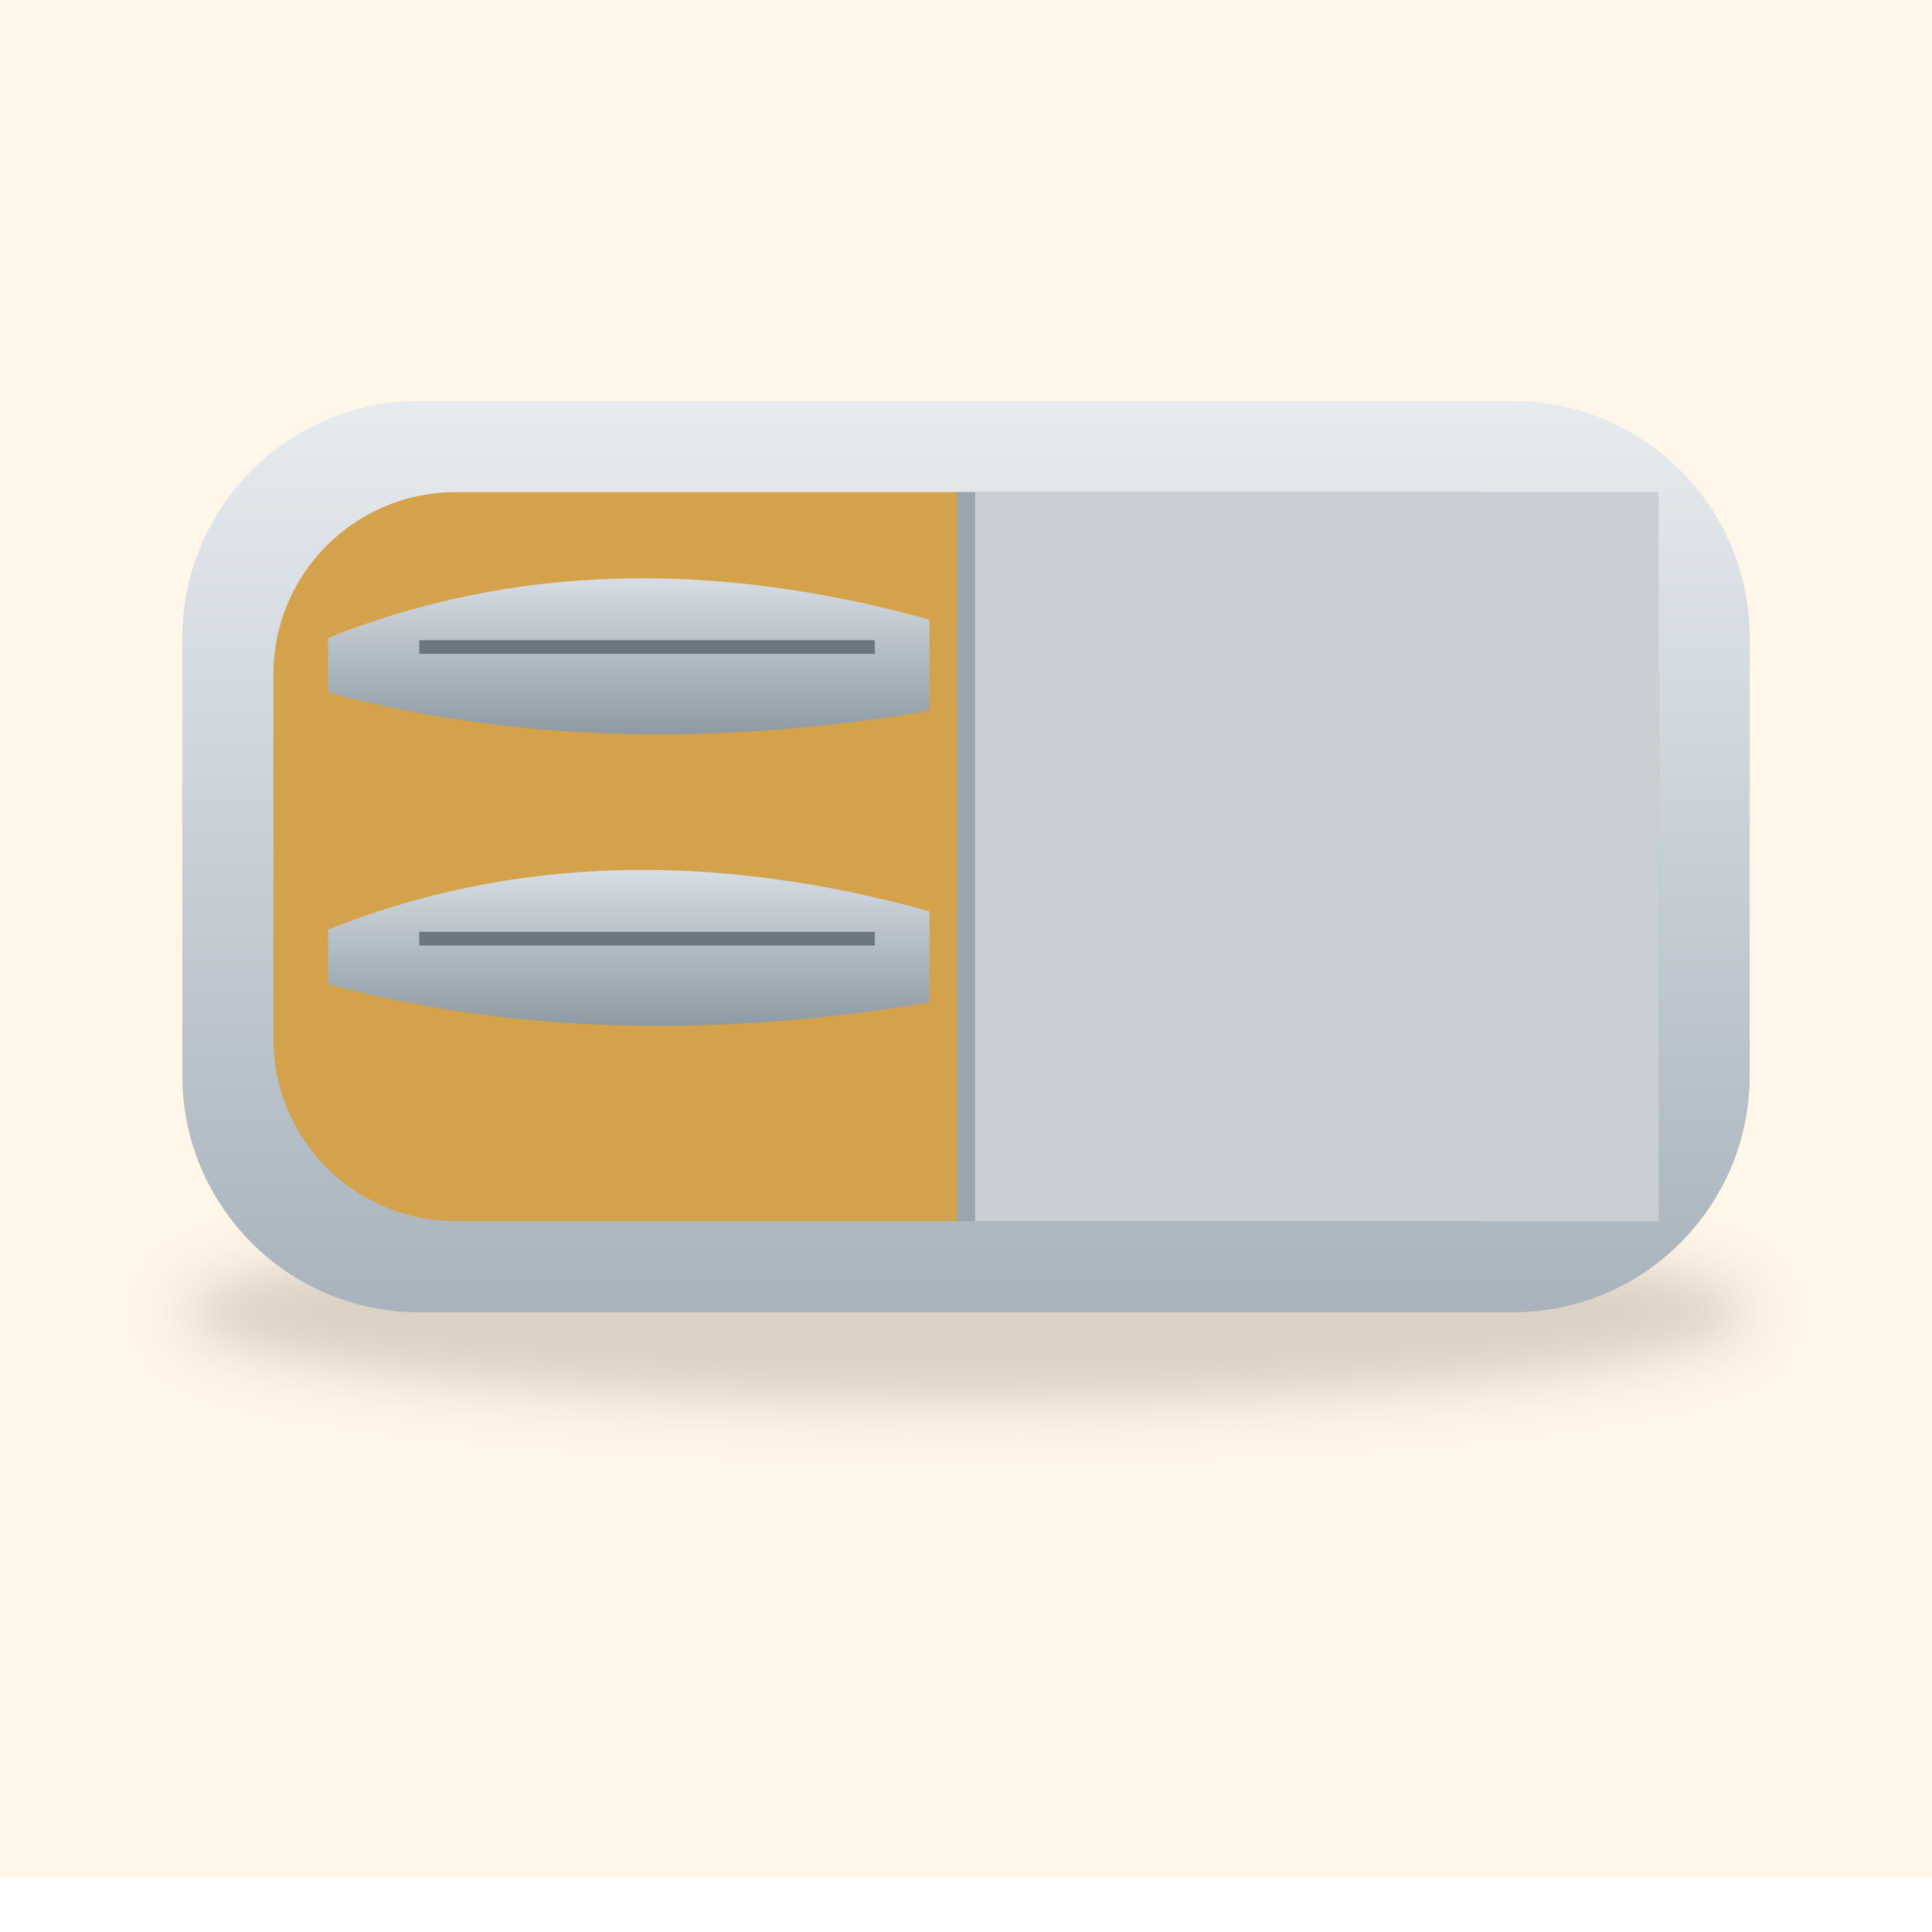
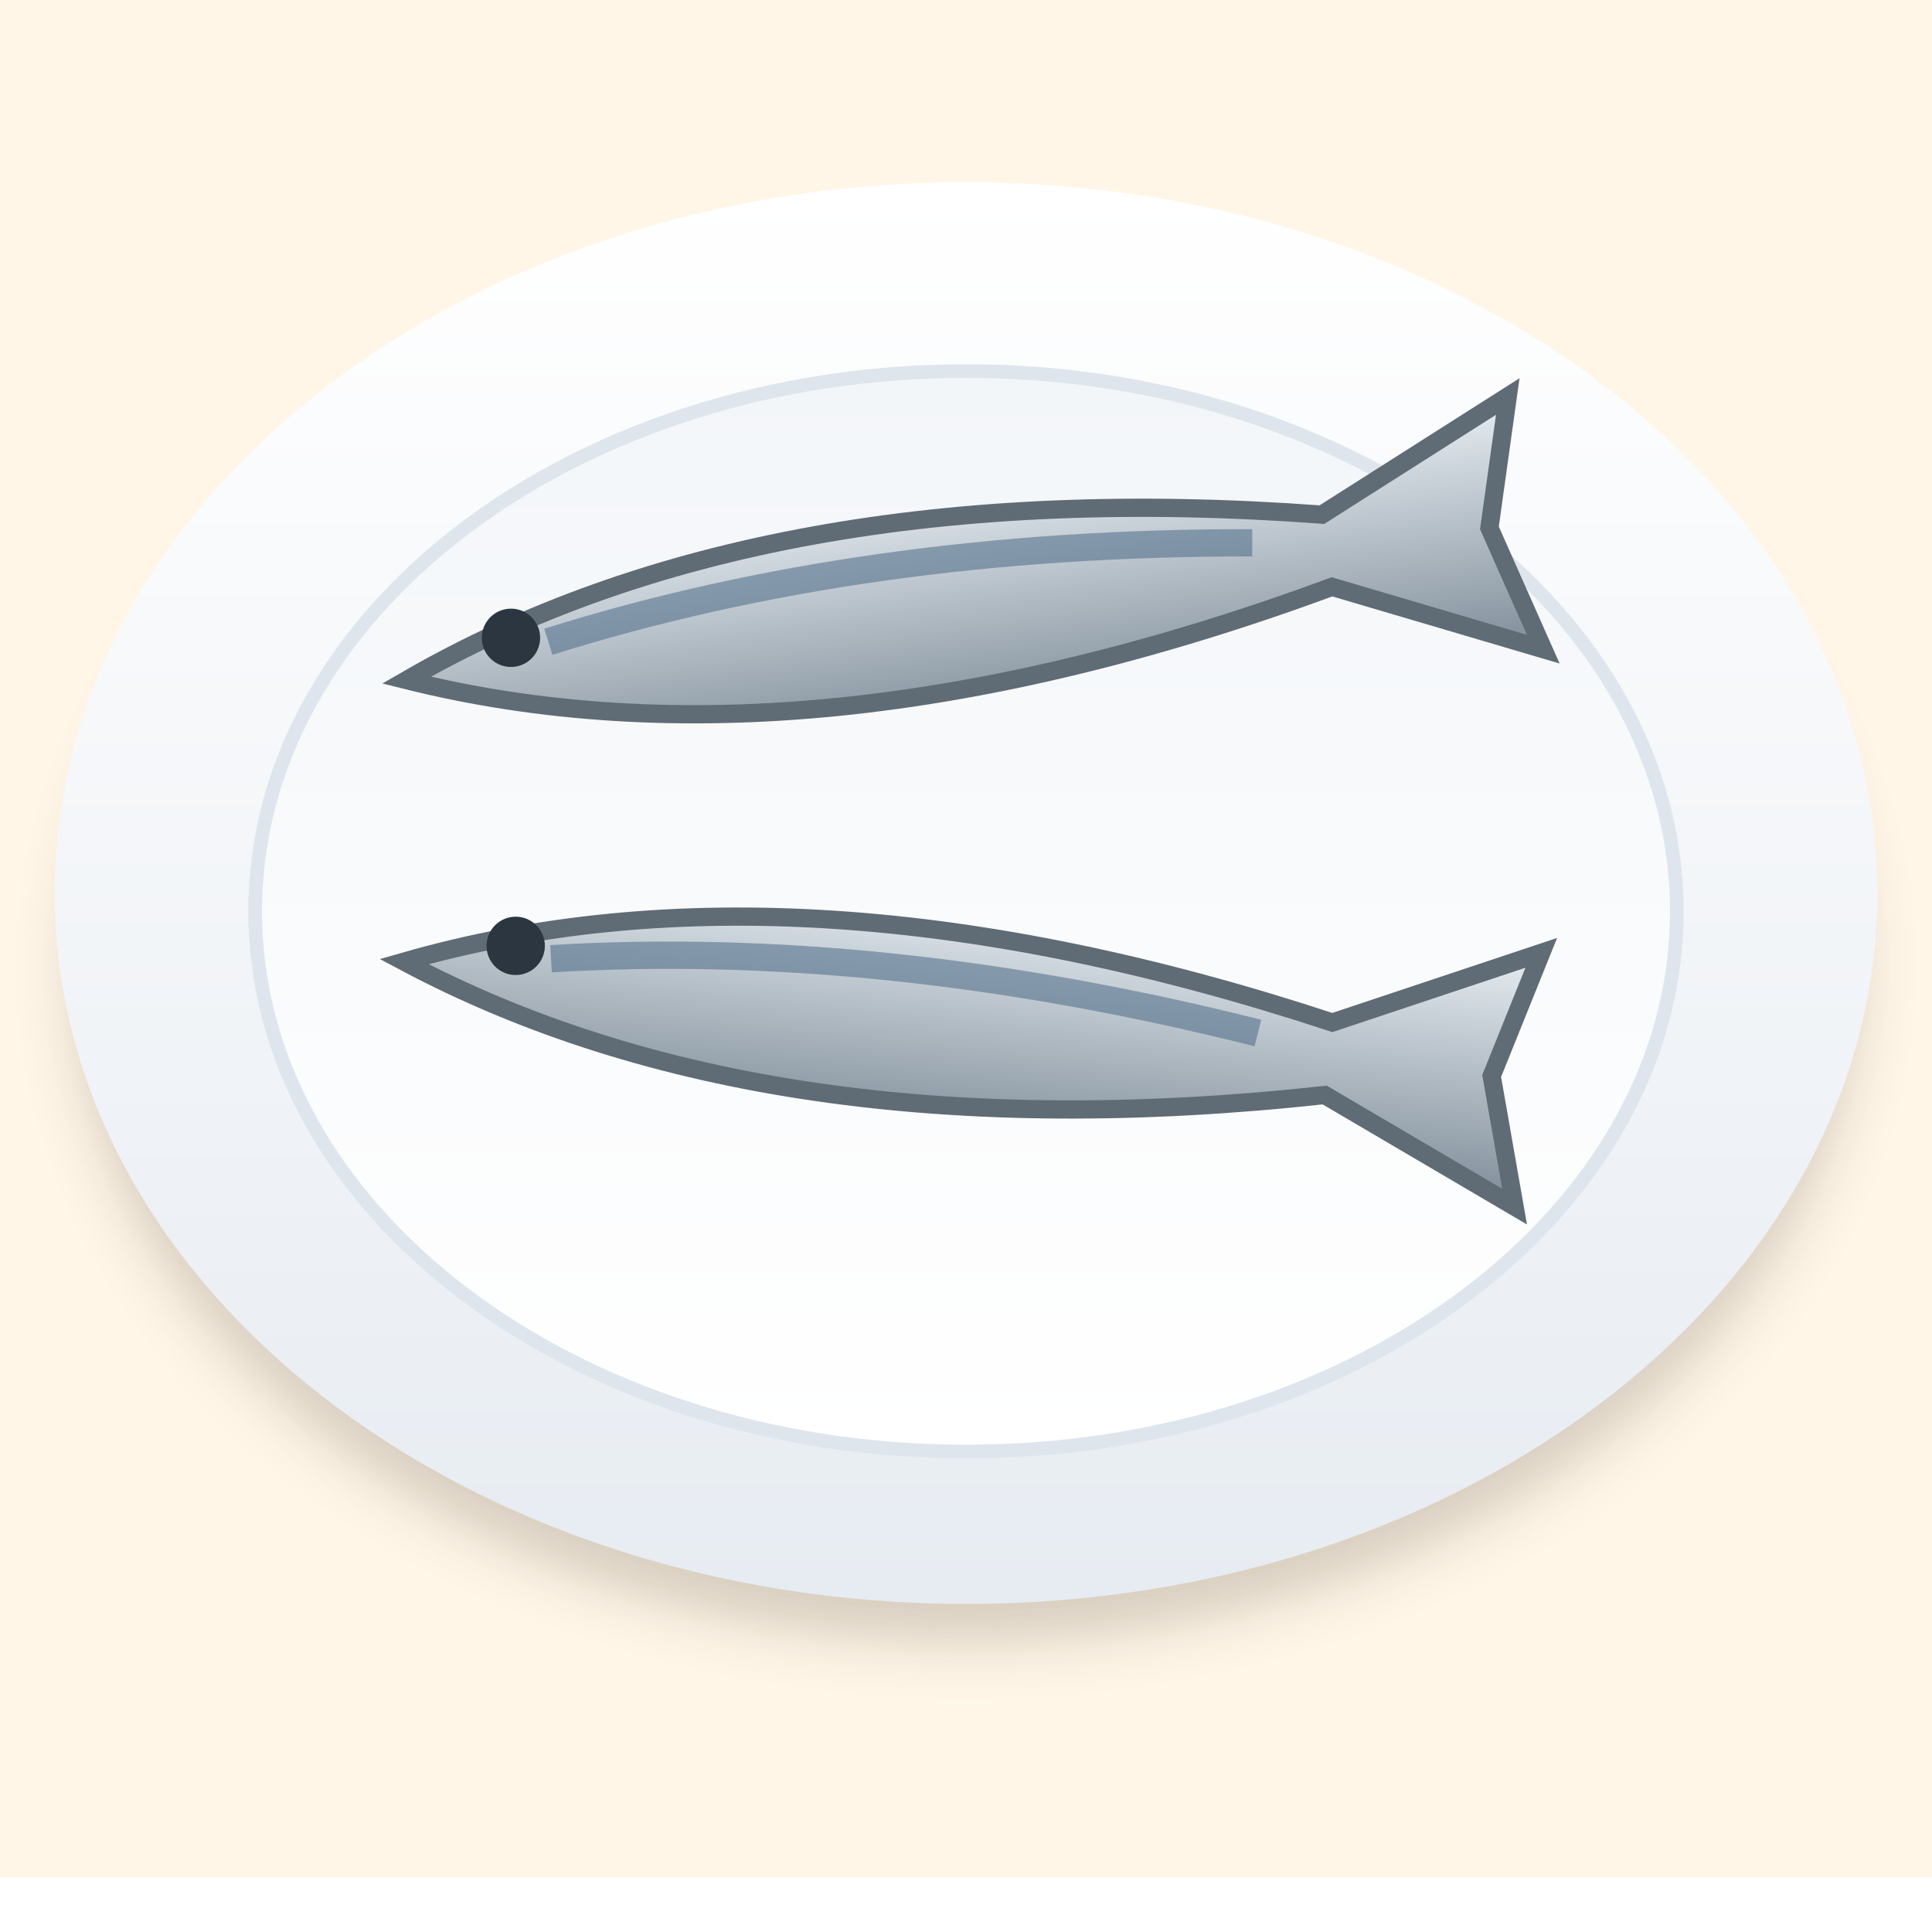
<svg xmlns="http://www.w3.org/2000/svg" viewBox="14 34 212 212">
  <defs>
    <filter id="blur" x="-30%" y="-30%" width="160%" height="160%">
      <feGaussianBlur stdDeviation="3" />
    </filter>
    <linearGradient id="l30" x1="0" y1="0" x2="0" y2="1">
-       <stop offset="0" stop-color="#e6ebef" />
-       <stop offset="1" stop-color="#a8b3bd" />
+       <stop offset="0" stop-color="#ffffff" />
+       <stop offset="1" stop-color="#e7ecf2" />
    </linearGradient>
    <linearGradient id="l31" x1="0" y1="0" x2="0" y2="1">
-       <stop offset="0" stop-color="#d6dde3" />
-       <stop offset="1" stop-color="#8e9aa4" />
+       <stop offset="0" stop-color="#f3f6f9" />
+       <stop offset="1" stop-color="#ffffff" />
    </linearGradient>
    <linearGradient id="l32" x1="0" y1="0" x2="0" y2="1">
-       <stop offset="0" stop-color="#d6dde3" />
-       <stop offset="1" stop-color="#8e9aa4" />
+       <stop offset="0" stop-color="#e7edf2" />
+       <stop offset="1" stop-color="#7f8d99" />
+     </linearGradient>
+     <linearGradient id="l33" x1="0" y1="0" x2="0" y2="1">
+       <stop offset="0" stop-color="#e7edf2" />
+       <stop offset="1" stop-color="#7f8d99" />
    </linearGradient>
  </defs>
  <rect width="240" height="240" fill="#FFF6E8" />
-   <ellipse cx="120" cy="178" rx="86" ry="10" fill="#3b2a1a" opacity="0.18" filter="url(#blur)" />
-   <rect x="34" y="78" width="172" height="100" rx="26" fill="url(#l30)" />
-   <rect x="44" y="88" width="152" height="80" rx="20" fill="#d4a24a" />
-   <rect x="120" y="88" width="76" height="80" fill="#c9cfd5" />
-   <path d="M120 88 L120 168" stroke="#9aa5ae" stroke-width="2" />
-   <path d="M50 104 Q80 92 116 102 L116 112 Q80 118 50 110 Z" fill="url(#l31)" />
-   <path d="M60 105 l50 0" stroke="#6c7680" stroke-width="1.5" />
-   <path d="M50 136 Q80 124 116 134 L116 144 Q80 150 50 142 Z" fill="url(#l32)" />
-   <path d="M60 137 l50 0" stroke="#6c7680" stroke-width="1.5" />
+   <ellipse cx="120" cy="140" rx="98" ry="74.1" fill="#3b2a1a" opacity="0.2" filter="url(#blur)" />
+   <ellipse cx="120" cy="132" rx="100" ry="78" fill="url(#l30)" />
+   <ellipse cx="120" cy="134" rx="78" ry="59.28" fill="url(#l31)" stroke="#dfe5ec" stroke-width="1.5" />
+   <g transform="rotate(-8 120 100)">
+     <path d="M58 100 Q100 83 160 96 L182 86 L178 100 L182 114 L160 104 Q100 117 58 100 Z" fill="url(#l32)" stroke="#5f6b75" stroke-width="2" />
+     <path d="M74 98 Q110 92 152 98" stroke="#4d6a86" stroke-width="3" fill="none" opacity=".55" />
+     <circle cx="70" cy="97" r="3.2" fill="#2b3640" />
+   </g>
+   <g transform="rotate(6 120 146)">
+     <path d="M58 146 Q100 129 160 142 L182 132 L178 146 L182 160 L160 150 Q100 163 58 146 Z" fill="url(#l33)" stroke="#5f6b75" stroke-width="2" />
+     <path d="M74 144 Q110 138 152 144" stroke="#4d6a86" stroke-width="3" fill="none" opacity=".55" />
+     <circle cx="70" cy="143" r="3.2" fill="#2b3640" />
+   </g>
</svg>
